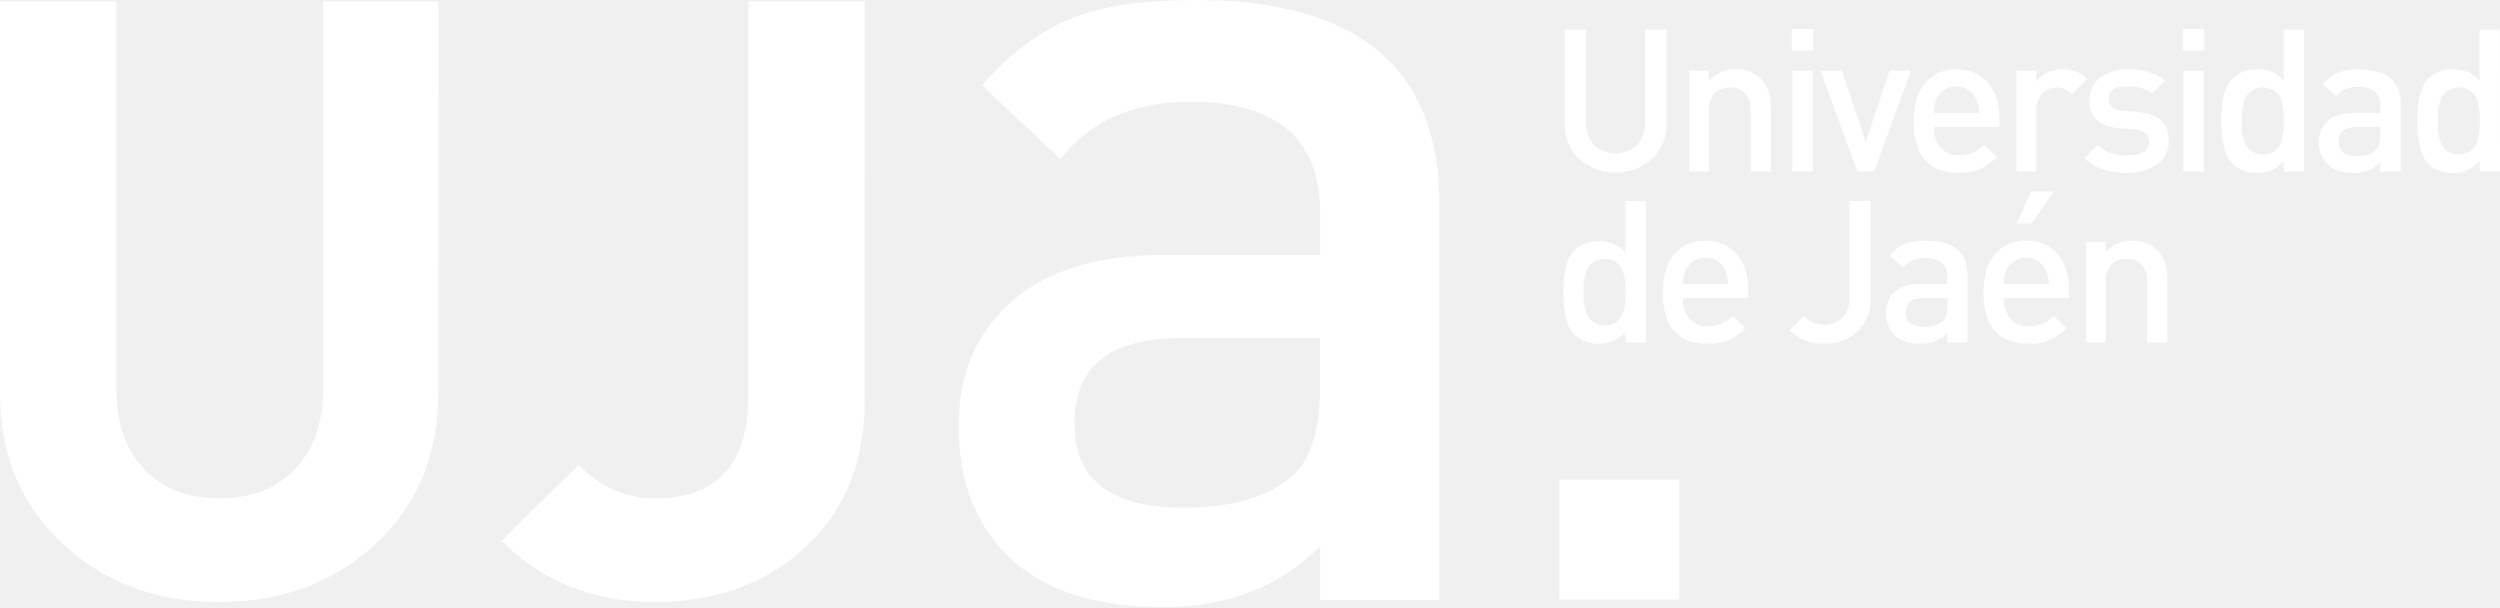
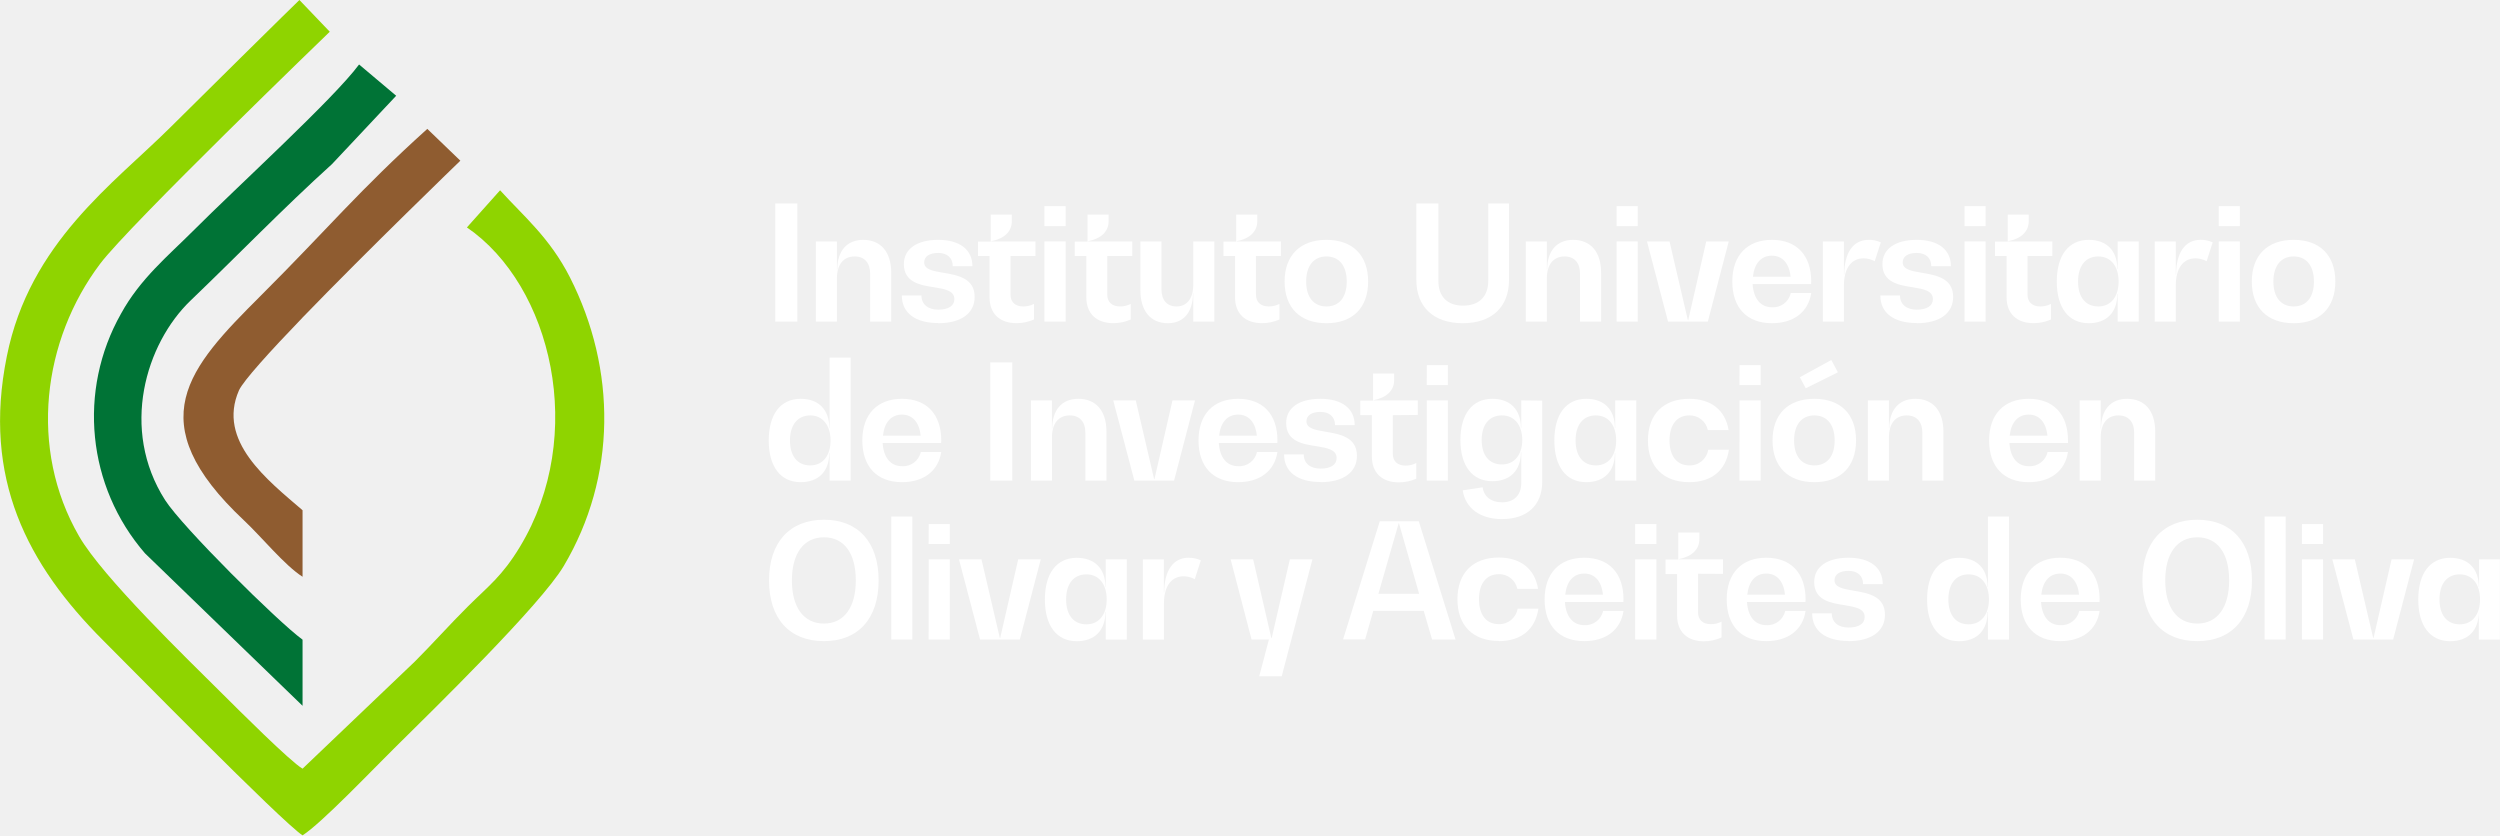
- <svg xmlns="http://www.w3.org/2000/svg" viewBox="0 0 708.66 172.09">
+ <svg xmlns="http://www.w3.org/2000/svg" viewBox="0 0 647.49 216.34">
  <defs>
-     <style>.cls-1{fill:#fff;}</style>
+     <style>.cls-1{fill:#8fd400;}.cls-1,.cls-2,.cls-3{fill-rule:evenodd;}.cls-2{fill:#007336;}.cls-3{fill:#8f5c30;}.cls-4{fill:#fff;}</style>
  </defs>
  <g id="Capa_2" data-name="Capa 2">
    <g id="Capa_1-2" data-name="Capa 1">
-       <path class="cls-1" d="M124.25,111.38q0,26.33-17.78,42.8T62.12,170.66q-26.55,0-44.34-16.48T0,111.38V.41H33V110.2q0,14.46,7.82,22.76t21.34,8.3q13.53,0,21.46-8.3t8-22.76V.41h32.72Z" />
-       <path class="cls-1" d="M245.09,113.75q0,26.81-18,42.45-16.6,14.46-41.49,14.46-26.1,0-43.39-17.31L164,131.78q9.48,9.48,21.58,9.48,26.55,0,26.55-28.93V.41h33Z" />
-       <path class="cls-1" d="M408,170.1H374.21V154.85q-17.15,17.24-44.48,17.24-30,0-44.8-15.25-13.19-13.6-13.18-36.14,0-21.9,14.92-35.15t43.11-13.27h44.43V60.35q0-31.5-36.81-31.5-24.21,0-36.8,16.24L278.38,24.2Q290,10.61,304.24,5q12.93-5,34.49-5Q408,0,408,57.7Zm-33.82-60.68V95.83H334.75q-30.18,0-30.18,24.2,0,23.88,30.84,23.88,21.55,0,31.5-9.62Q374.2,127.33,374.21,109.42Z" />
-       <rect class="cls-1" x="442.03" y="135.95" width="34" height="34" />
-       <path class="cls-1" d="M472.4,35.06a13.12,13.12,0,0,1-4.12,10,15.71,15.71,0,0,1-20.65,0,13.17,13.17,0,0,1-4.1-10V8.4h6.11V34.78a8.78,8.78,0,0,0,2.25,6.35,9,9,0,0,0,12.12,0,8.68,8.68,0,0,0,2.29-6.35V8.4h6.1Z" />
-       <path class="cls-1" d="M502,48.62h-5.77V31.16a6.45,6.45,0,0,0-1.71-4.86,5.49,5.49,0,0,0-4.11-1.52,5.9,5.9,0,0,0-4.22,1.52,6.41,6.41,0,0,0-1.76,4.86V48.62h-5.65V20h5.65v2.88a9.92,9.92,0,0,1,7.62-3.22,9.66,9.66,0,0,1,7.06,2.6C501,24.12,502,26.81,502,30.32Z" />
-       <path class="cls-1" d="M514,14.33h-6.1V8.23H514Zm-.17,34.29h-5.76V20h5.76Z" />
-       <path class="cls-1" d="M541.72,20,531.21,48.62h-4.69L516,20h6.1l6.78,20.17L535.62,20Z" />
-       <path class="cls-1" d="M566.75,36H548.22a8.62,8.62,0,0,0,1.88,5.87A6.79,6.79,0,0,0,555.48,44a9.45,9.45,0,0,0,6.93-2.94l3.66,3.45a16,16,0,0,1-4.58,3.33A15.11,15.11,0,0,1,555.34,49q-12.89,0-12.89-14.69,0-6.89,3.28-10.76a11,11,0,0,1,8.87-3.87,11.28,11.28,0,0,1,9,3.84q3.17,3.73,3.17,9.94ZM561,32a10.44,10.44,0,0,0-.79-3.89,6.22,6.22,0,0,0-11.3,0,10.1,10.1,0,0,0-.73,3.89Z" />
-       <path class="cls-1" d="M591.66,22.35l-4.38,4.35A6,6,0,0,0,583,24.78a5.36,5.36,0,0,0-4.1,1.78,6.59,6.59,0,0,0-1.65,4.66v17.4h-5.65V20h5.65v3.1q2.49-3.43,7.63-3.44A9.26,9.26,0,0,1,591.66,22.35Z" />
-       <path class="cls-1" d="M614.77,39.86a7.79,7.79,0,0,1-3.31,6.73A14.43,14.43,0,0,1,602.85,49q-7.86,0-12-4.12l3.79-3.79c2,2,4.71,3,8.25,3,4.18,0,6.27-1.31,6.27-3.95q0-3-3.84-3.39l-4.58-.4q-8.48-.72-8.47-7.9a7.77,7.77,0,0,1,3.16-6.5A12.3,12.3,0,0,1,603,19.64q6.94,0,10.62,3.22L610,26.53q-2.49-2.09-7.06-2.09-5.21,0-5.2,3.67,0,2.94,4,3.28l4.52.4C611.92,32.27,614.77,35,614.77,39.86Z" />
-       <path class="cls-1" d="M624.82,14.33h-6.1V8.23h6.1Zm-.17,34.29h-5.76V20h5.76Z" />
-       <path class="cls-1" d="M653.13,48.62h-5.77v-3A9.26,9.26,0,0,1,639.84,49a9.41,9.41,0,0,1-7-2.54q-3.2-3.22-3.2-12.15t3.22-12.09a9.42,9.42,0,0,1,7-2.54,9.27,9.27,0,0,1,7.51,3.22V8.4h5.77Zm-5.77-14.35a16.46,16.46,0,0,0-1-6.67,5.69,5.69,0,0,0-9.83,0,15.61,15.61,0,0,0-1.08,6.67,15.58,15.58,0,0,0,1.08,6.67,5.63,5.63,0,0,0,9.83,0A16.43,16.43,0,0,0,647.36,34.27Z" />
-       <path class="cls-1" d="M680.53,48.62h-5.77V46A10.19,10.19,0,0,1,667.19,49c-3.41,0-6-.87-7.64-2.6a8.5,8.5,0,0,1-2.24-6.16,7.62,7.62,0,0,1,2.54-6c1.69-1.5,4.14-2.26,7.34-2.26h7.57v-2q0-5.37-6.27-5.37a7.47,7.47,0,0,0-6.27,2.77l-3.78-3.56a11.2,11.2,0,0,1,4.4-3.27,16.63,16.63,0,0,1,5.88-.85q11.81,0,11.81,9.83Zm-5.77-10.34V36H668q-5.14,0-5.14,4.12t5.25,4.07q3.68,0,5.37-1.64C674.35,41.73,674.76,40.32,674.76,38.28Z" />
-       <path class="cls-1" d="M708.66,48.62H702.9v-3A9.26,9.26,0,0,1,695.38,49a9.38,9.38,0,0,1-7-2.54q-3.21-3.22-3.2-12.15t3.22-12.09a9.4,9.4,0,0,1,6.95-2.54,9.28,9.28,0,0,1,7.51,3.22V8.4h5.76ZM702.9,34.27a16.43,16.43,0,0,0-1-6.67,5.69,5.69,0,0,0-9.83,0A15.8,15.8,0,0,0,691,34.27a15.76,15.76,0,0,0,1.07,6.67,5.63,5.63,0,0,0,9.83,0A16.4,16.4,0,0,0,702.9,34.27Z" />
-       <path class="cls-1" d="M466.52,97.11h-5.74v-3a10.33,10.33,0,0,1-14.43.84q-3.19-3.19-3.19-12.1t3.21-12a10.52,10.52,0,0,1,14.41.68V57h5.74Zm-5.74-14.3a16.44,16.44,0,0,0-1-6.64,5.67,5.67,0,0,0-9.8,0,15.61,15.61,0,0,0-1.07,6.64A15.61,15.61,0,0,0,450,89.45a5.61,5.61,0,0,0,9.8,0A16.44,16.44,0,0,0,460.78,82.81Z" />
-       <path class="cls-1" d="M495.52,84.5H477.05a8.55,8.55,0,0,0,1.88,5.85,6.74,6.74,0,0,0,5.36,2.14,9.4,9.4,0,0,0,6.9-2.92L494.84,93a15.65,15.65,0,0,1-4.56,3.32,15.06,15.06,0,0,1-6.14,1.13q-12.83,0-12.83-14.64,0-6.87,3.26-10.73a11,11,0,0,1,8.84-3.85,11.21,11.21,0,0,1,8.95,3.83q3.17,3.7,3.16,9.91Zm-5.69-4a10.55,10.55,0,0,0-.78-3.88,6.2,6.2,0,0,0-11.27,0,10.23,10.23,0,0,0-.73,3.88Z" />
-       <path class="cls-1" d="M530.31,84.44a12.49,12.49,0,0,1-3.88,9.63A13.54,13.54,0,0,1,517,97.45a13.2,13.2,0,0,1-9.74-3.89l4-4A7.81,7.81,0,0,0,517,92a7,7,0,0,0,5.35-2.06A8.43,8.43,0,0,0,524.23,84V57h6.08Z" />
-       <path class="cls-1" d="M557.73,97.11H552V94.52a10.19,10.19,0,0,1-7.55,2.93c-3.4,0-5.93-.86-7.61-2.59a8.46,8.46,0,0,1-2.24-6.14,7.62,7.62,0,0,1,2.53-6q2.53-2.25,7.32-2.25H552v-2q0-5.34-6.25-5.34a7.45,7.45,0,0,0-6.25,2.75l-3.77-3.54a11.17,11.17,0,0,1,4.39-3.27,16.7,16.7,0,0,1,5.85-.84q11.77,0,11.77,9.79ZM552,86.81V84.5h-6.7c-3.42,0-5.12,1.37-5.12,4.11s1.74,4,5.23,4q3.66,0,5.35-1.63C551.58,90.24,552,88.83,552,86.81Z" />
-       <path class="cls-1" d="M586.45,84.5H568a8.55,8.55,0,0,0,1.88,5.85,6.74,6.74,0,0,0,5.36,2.14,9.4,9.4,0,0,0,6.9-2.92L585.77,93a15.65,15.65,0,0,1-4.56,3.32,15.06,15.06,0,0,1-6.14,1.13q-12.83,0-12.83-14.64,0-6.87,3.26-10.73a11,11,0,0,1,8.84-3.85,11.22,11.22,0,0,1,8.95,3.83q3.16,3.7,3.16,9.91Zm-5.69-4a10.55,10.55,0,0,0-.78-3.88,6.2,6.2,0,0,0-11.27,0A10.23,10.23,0,0,0,568,80.5Zm1.41-26.24-6.25,9.13h-4.34l4.23-9.13Z" />
-       <path class="cls-1" d="M614.37,97.11h-5.74V79.71a6.39,6.39,0,0,0-1.71-4.84,5.45,5.45,0,0,0-4.09-1.52,5.86,5.86,0,0,0-4.21,1.52,6.41,6.41,0,0,0-1.76,4.84v17.4h-5.63V68.56h5.63v2.88a9.92,9.92,0,0,1,7.6-3.21,9.61,9.61,0,0,1,7,2.59c1.91,1.87,2.87,4.56,2.87,8.05Z" />
+       <path class="cls-1" d="M77.55,0l7.86,8.22s-52,50.15-59.47,60.09c-14.87,19.74-18.6,47.85-5.45,70.59,6.15,10.64,27.85,31.58,37.32,41,3.73,3.71,17.46,17.44,20.55,19.18l29.11-27.77c4.62-4.62,8.94-9.49,13.68-14.21,5.4-5.37,8.88-7.84,13.49-15.45,17.51-28.92,8.27-67.69-13.71-82.75l8.59-9.62c6,6.63,12.86,12.26,18.1,22.57,12.1,23.85,12.11,51.59-1.6,74.72-6.05,10.19-33.9,37.31-43.93,47.25-5.09,5-18.88,19.49-23.73,22.53C73.1,213,32,171.09,26.76,165.91c-19.69-19.68-31.37-42-25-73.59C7.65,62.82,29.55,47.5,44.18,32.93,49.47,27.65,77.35.12,77.55,0" />
+       <path class="cls-2" d="M93,16.7l9.61,8.1L86,42.49C73.22,54.05,61.78,65.94,49.38,77.82,37.72,89,31.05,111.18,42.76,129.52c4.44,6.95,29.16,31.47,35.6,36.15V182.8l-40.8-39.48a54.11,54.11,0,0,1-6.21-62.09c4.93-9,12.23-15,18.46-21.23C61.65,48.14,86.46,25.56,93,16.7" />
+       <path class="cls-3" d="M110.67,33.38l8.56,8.24s-23.83,23-40.81,40.56h-.06v.07C69.78,91.15,63,98.66,61.89,101.1c-5.73,13.08,7.33,23.2,16.47,31.05v17.23c-4.63-2.94-10.59-10.3-15.14-14.57C35.88,109.15,48.8,95.29,67.5,76.62,85,59.15,93,49.3,110.67,33.38" />
+       <rect class="cls-4" x="200.8" y="52.69" width="5.71" height="30.61" />
+       <path class="cls-4" d="M223.59,62.12c-4.22,0-6.74,2.85-6.74,7.69h-.09V62.53H211.3V83.3h5.46V72.05c0-3.52,1.7-5.63,4.6-5.63,2.56,0,4,1.66,4,4.47V83.3h5.46V70.64c0-5.38-2.69-8.52-7.28-8.52" />
+       <path class="cls-4" d="M243,83.71c5.91,0,9.43-2.56,9.43-6.82,0-4.88-4.47-5.63-8.15-6.25-2.65-.45-4.92-.83-4.92-2.69,0-1.53,1.36-2.44,3.64-2.44s3.76,1.24,3.76,3.44h5.09c0-4.31-3.31-6.83-8.85-6.83s-8.9,2.36-8.9,6.29c0,4.75,4.31,5.46,7.9,6,2.73.45,5.18.87,5.18,3.06,0,1.74-1.54,2.73-4.18,2.73s-4.35-1.37-4.35-3.68h-5.08c0,4.51,3.47,7.15,9.43,7.15" />
+       <path class="cls-4" d="M268.18,66.3V62.53H256.76v-.08c3.31-.62,5.3-2.48,5.3-5.13V55.58H256.6v7h-3.31V66.3h3V77c0,4.22,2.6,6.7,7,6.7a11.25,11.25,0,0,0,4.51-.95V78.71a6,6,0,0,1-2.77.66c-2.07,0-3.31-1.12-3.31-3.06v-10Z" />
+       <path class="cls-4" d="M270.5,83.3H276V62.53H270.5Zm0-24.74H276V53.39H270.5Z" />
+       <path class="cls-4" d="M293.25,66.3V62.53H281.83v-.08c3.31-.62,5.29-2.48,5.29-5.13V55.58h-5.46v7h-3.3V66.3h3V77c0,4.22,2.61,6.7,7,6.7a11.2,11.2,0,0,0,4.5-.95V78.71a6,6,0,0,1-2.77.66c-2.07,0-3.31-1.12-3.31-3.06v-10Z" />
+       <path class="cls-4" d="M309.05,62.53V73.74c0,3.56-1.62,5.63-4.35,5.63-2.44,0-3.88-1.61-3.88-4.43V62.53h-5.46V75.19c0,5.34,2.64,8.52,7.11,8.52,4.1,0,6.5-2.89,6.5-7.73h.08V83.3h5.46V62.53Z" />
+       <path class="cls-4" d="M331.76,66.3V62.53H320.34v-.08c3.31-.62,5.29-2.48,5.29-5.13V55.58h-5.46v7h-3.3V66.3h3V77c0,4.22,2.61,6.7,7,6.7a11.2,11.2,0,0,0,4.5-.95V78.71a6,6,0,0,1-2.77.66c-2.07,0-3.31-1.12-3.31-3.06v-10Z" />
+       <path class="cls-4" d="M343.55,79.37c-3.31,0-5.26-2.4-5.26-6.45s1.95-6.5,5.26-6.5,5.25,2.44,5.25,6.5-1.95,6.45-5.25,6.45m0,4.34c6.78,0,10.79-4,10.79-10.79s-4-10.8-10.79-10.8-10.84,4-10.84,10.8S336.76,83.71,343.55,83.71Z" />
+       <path class="cls-4" d="M385.45,72.79c0,4-2.4,6.37-6.5,6.37s-6.41-2.36-6.41-6.37V52.69h-5.71V72.5c0,7,4.47,11.21,12,11.21s12-4.18,12-11.21V52.69h-5.38Z" />
+       <path class="cls-4" d="M407.45,62.12c-4.22,0-6.74,2.85-6.74,7.69h-.08V62.53h-5.46V83.3h5.46V72.05c0-3.52,1.69-5.63,4.59-5.63,2.56,0,4,1.66,4,4.47V83.3h5.46V70.64c0-5.38-2.68-8.52-7.28-8.52" />
+       <path class="cls-4" d="M418.7,83.3h5.47V62.53H418.7Zm0-24.74h5.47V53.39H418.7Z" />
+       <polygon class="cls-4" points="441.91 62.53 437.24 82.93 437.15 82.93 432.4 62.53 426.56 62.53 432.02 83.3 442.32 83.3 447.74 62.53 441.91 62.53" />
+       <path class="cls-4" d="M458.91,66.22c2.73,0,4.51,2,4.84,5.46H454c.37-3.48,2.15-5.46,4.92-5.46m10.18,6.7c0-6.83-3.81-10.8-10.18-10.8s-10.26,4-10.26,10.8,3.81,10.79,10.26,10.79c5.63,0,9.43-2.89,10.18-7.82h-5.3a4.67,4.67,0,0,1-4.88,3.69c-2.94,0-4.76-2.24-5-6h15.14Z" />
+       <path class="cls-4" d="M483.94,62.12c-3.93,0-6.29,3.31-6.29,9h-.08V62.53h-5.46V83.3h5.46V73.91c0-4.39,1.9-7,5.08-7a6.21,6.21,0,0,1,2.9.74l1.57-4.88a7.44,7.44,0,0,0-3.18-.66" />
+       <path class="cls-4" d="M496.43,83.71c5.91,0,9.43-2.56,9.43-6.82,0-4.88-4.47-5.63-8.15-6.25-2.65-.45-4.92-.83-4.92-2.69,0-1.53,1.36-2.44,3.64-2.44s3.76,1.24,3.76,3.44h5.09c0-4.31-3.31-6.83-8.85-6.83s-8.89,2.36-8.89,6.29c0,4.75,4.3,5.46,7.9,6,2.73.45,5.17.87,5.17,3.06,0,1.74-1.53,2.73-4.18,2.73s-4.34-1.37-4.34-3.68H487c0,4.51,3.47,7.15,9.43,7.15" />
+       <path class="cls-4" d="M508.8,83.3h5.46V62.53H508.8Zm0-24.74h5.46V53.39H508.8Z" />
+       <path class="cls-4" d="M531.55,66.3V62.53H520.13v-.08c3.31-.62,5.3-2.48,5.3-5.13V55.58H520v7h-3.3V66.3h3V77c0,4.22,2.61,6.7,7,6.7a11.2,11.2,0,0,0,4.5-.95V78.71a6,6,0,0,1-2.77.66c-2.07,0-3.31-1.12-3.31-3.06v-10Z" />
+       <path class="cls-4" d="M543.46,79.37c-3.31,0-5.25-2.4-5.25-6.45s1.94-6.5,5.25-6.5,5.25,2.65,5.25,6.5-1.94,6.45-5.25,6.45m5-16.84v7.12h-.08c0-4.72-2.77-7.53-7.4-7.53-5.22,0-8.28,4-8.28,10.8s3.06,10.79,8.28,10.79c4.63,0,7.4-2.81,7.4-7.57h.08V83.3h5.46V62.53Z" />
+       <path class="cls-4" d="M569.89,62.12c-3.93,0-6.29,3.31-6.29,9h-.08V62.53h-5.46V83.3h5.46V73.91c0-4.39,1.9-7,5.09-7a6.24,6.24,0,0,1,2.9.74l1.57-4.88a7.48,7.48,0,0,0-3.19-.66" />
+       <path class="cls-4" d="M574.65,83.3h5.46V62.53h-5.46Zm0-24.74h5.46V53.39h-5.46Z" />
+       <path class="cls-4" d="M594.05,79.37c-3.31,0-5.25-2.4-5.25-6.45s1.94-6.5,5.25-6.5,5.25,2.44,5.25,6.5-1.94,6.45-5.25,6.45m0,4.34c6.78,0,10.79-4,10.79-10.79s-4-10.8-10.79-10.8-10.84,4-10.84,10.8S587.26,83.71,594.05,83.71Z" />
+       <path class="cls-4" d="M209.86,120.54c-3.31,0-5.26-2.4-5.26-6.46s2-6.49,5.26-6.49,5.25,2.65,5.25,6.49-1.94,6.46-5.25,6.46m5-27.93v18.21h-.08c0-4.72-2.77-7.53-7.41-7.53-5.21,0-8.27,4-8.27,10.79s3.06,10.8,8.27,10.8c4.64,0,7.41-2.81,7.41-7.57h.08v7.16h5.46V92.61Z" />
+       <path class="cls-4" d="M233.6,107.38c2.73,0,4.51,2,4.84,5.46h-9.76c.37-3.47,2.15-5.46,4.92-5.46m10.18,6.7c0-6.82-3.81-10.79-10.18-10.79s-10.26,4-10.26,10.79,3.81,10.8,10.26,10.8c5.63,0,9.43-2.9,10.18-7.82h-5.3a4.67,4.67,0,0,1-4.88,3.68c-2.94,0-4.76-2.23-5-6h15.14Z" />
+       <rect class="cls-4" x="256.47" y="93.86" width="5.71" height="30.61" />
+       <path class="cls-4" d="M279.27,103.29c-4.22,0-6.75,2.85-6.75,7.69h-.08V103.7H267v20.77h5.46V113.21c0-3.51,1.7-5.62,4.59-5.62,2.57,0,4.06,1.65,4.06,4.47v12.41h5.46V111.81c0-5.38-2.69-8.52-7.28-8.52" />
+       <polygon class="cls-4" points="303.67 103.7 299 124.09 298.91 124.09 294.16 103.7 288.32 103.7 293.79 124.47 304.08 124.47 309.5 103.7 303.67 103.7" />
+       <path class="cls-4" d="M320.67,107.38c2.73,0,4.51,2,4.84,5.46h-9.76c.37-3.47,2.15-5.46,4.92-5.46m10.18,6.7c0-6.82-3.81-10.79-10.18-10.79s-10.26,4-10.26,10.79,3.81,10.8,10.26,10.8c5.63,0,9.43-2.9,10.18-7.82h-5.3a4.66,4.66,0,0,1-4.88,3.68c-2.94,0-4.76-2.23-5-6h15.14Z" />
+       <path class="cls-4" d="M342,124.88c5.92,0,9.44-2.56,9.44-6.83,0-4.88-4.47-5.62-8.15-6.24-2.65-.46-4.93-.83-4.93-2.69,0-1.53,1.37-2.44,3.64-2.44s3.77,1.24,3.77,3.43h5.09c0-4.3-3.31-6.82-8.86-6.82s-8.89,2.35-8.89,6.28c0,4.76,4.3,5.47,7.9,6,2.73.46,5.17.87,5.17,3.06,0,1.74-1.53,2.74-4.18,2.74s-4.34-1.37-4.34-3.69h-5.09c0,4.51,3.48,7.16,9.43,7.16" />
+       <path class="cls-4" d="M367.21,107.47V103.7H355.79v-.08c3.31-.62,5.29-2.48,5.29-5.13V96.75h-5.46v7h-3.31v3.77h3v10.71c0,4.22,2.61,6.7,7,6.7a11.2,11.2,0,0,0,4.5-.95v-4.06a5.85,5.85,0,0,1-2.77.67c-2.07,0-3.31-1.12-3.31-3.06v-10Z" />
+       <path class="cls-4" d="M369.52,124.47H375V103.7h-5.46Zm0-24.74H375V94.56h-5.46Z" />
+       <path class="cls-4" d="M389,120.29c-3.31,0-5.25-2.36-5.25-6.33s1.94-6.37,5.25-6.37,5.26,2.61,5.26,6.37-2,6.33-5.26,6.33m5-16.59v7.12h-.09c0-4.72-2.77-7.53-7.4-7.53-5.21,0-8.27,4-8.27,10.67s3.06,10.67,8.27,10.67c4.63,0,7.4-2.81,7.4-7.53h.09v8c0,3.14-1.86,5-5,5-2.77,0-4.67-1.45-5-3.89l-5.17.79c.74,4.67,4.55,7.44,10.17,7.44,6.54,0,10.43-3.59,10.43-9.68v-21Z" />
+       <path class="cls-4" d="M413.33,120.54c-3.31,0-5.26-2.4-5.26-6.46s1.95-6.49,5.26-6.49,5.25,2.65,5.25,6.49-1.94,6.46-5.25,6.46m5-16.84v7.12h-.08c0-4.72-2.77-7.53-7.41-7.53-5.21,0-8.27,4-8.27,10.79s3.06,10.8,8.27,10.8c4.64,0,7.41-2.81,7.41-7.57h.08v7.16h5.46V103.7Z" />
+       <path class="cls-4" d="M437.53,124.88c5.79,0,9.47-3.06,10.25-8.4h-5.37a4.78,4.78,0,0,1-4.88,4.06c-3.23,0-5.13-2.4-5.13-6.46s1.9-6.49,5.13-6.49a4.77,4.77,0,0,1,4.79,3.8h5.38c-.83-5.12-4.51-8.1-10.17-8.1-6.71,0-10.72,4-10.72,10.79s4,10.8,10.72,10.8" />
+       <path class="cls-4" d="M450.51,124.47H456V103.7h-5.46Zm0-24.74H456V94.56h-5.46Z" />
+       <path class="cls-4" d="M469.91,120.54c-3.3,0-5.25-2.4-5.25-6.46s1.95-6.49,5.25-6.49,5.26,2.44,5.26,6.49-1.95,6.46-5.26,6.46m0,4.34c6.79,0,10.8-4,10.8-10.8s-4-10.79-10.8-10.79-10.83,4-10.83,10.79S463.13,124.88,469.91,124.88Zm4.39-31.64-8.15,4.46,1.53,2.86L476,96.42Z" />
+       <path class="cls-4" d="M496.06,103.29c-4.22,0-6.75,2.85-6.75,7.69h-.08V103.7h-5.46v20.77h5.46V113.21c0-3.51,1.7-5.62,4.59-5.62,2.57,0,4.06,1.65,4.06,4.47v12.41h5.46V111.81c0-5.38-2.69-8.52-7.28-8.52" />
+       <path class="cls-4" d="M525.43,107.38c2.73,0,4.5,2,4.84,5.46H520.5c.38-3.47,2.15-5.46,4.93-5.46m10.17,6.7c0-6.82-3.8-10.79-10.17-10.79s-10.26,4-10.26,10.79,3.8,10.8,10.26,10.8c5.62,0,9.43-2.9,10.17-7.82h-5.29a4.67,4.67,0,0,1-4.88,3.68c-2.94,0-4.76-2.23-5-6H535.6Z" />
+       <path class="cls-4" d="M550.91,103.29c-4.22,0-6.75,2.85-6.75,7.69h-.08V103.7h-5.46v20.77h5.46V113.21c0-3.51,1.7-5.62,4.59-5.62,2.57,0,4.06,1.65,4.06,4.47v12.41h5.46V111.81c0-5.38-2.69-8.52-7.28-8.52" />
+       <path class="cls-4" d="M213.41,161.5c-5.25,0-8.31-4.18-8.31-11.17s3.06-11.17,8.31-11.17,8.24,4.18,8.24,11.17-3.07,11.17-8.24,11.17m0,4.55c8.86,0,14.15-5.84,14.15-15.72s-5.29-15.72-14.15-15.72-14.23,5.83-14.23,15.72S204.48,166.05,213.41,166.05Z" />
+       <rect class="cls-4" x="230.83" y="133.78" width="5.46" height="31.85" />
+       <path class="cls-4" d="M240.51,165.63H246V144.87h-5.46Zm0-24.73H246v-5.17h-5.46Z" />
+       <polygon class="cls-4" points="263.71 144.87 259.04 165.26 258.96 165.26 254.2 144.87 248.37 144.87 253.83 165.63 264.13 165.63 269.55 144.87 263.71 144.87" />
+       <path class="cls-4" d="M281.38,161.7c-3.31,0-5.26-2.4-5.26-6.45s1.95-6.49,5.26-6.49,5.25,2.64,5.25,6.49-1.95,6.45-5.25,6.45m5-16.83V152h-.08c0-4.71-2.78-7.53-7.41-7.53-5.21,0-8.27,4-8.27,10.8s3.06,10.8,8.27,10.8c4.63,0,7.41-2.82,7.41-7.57h.08v7.15h5.46V144.87Z" />
+       <path class="cls-4" d="M307.81,144.45c-3.93,0-6.29,3.31-6.29,9h-.08v-8.56H296v20.76h5.46v-9.39c0-4.38,1.9-7,5.09-7a6.09,6.09,0,0,1,2.89.75l1.57-4.88a7.26,7.26,0,0,0-3.18-.67" />
+       <polygon class="cls-4" points="334.07 144.87 329.36 165.26 329.27 165.26 324.56 144.87 318.73 144.87 324.15 165.63 328.65 165.63 326.13 175.15 331.96 175.15 339.91 144.87 334.07 144.87" />
+       <path class="cls-4" d="M357,153.8l5.25-18.28h.08l5.22,18.28Zm13.9,11.83h6.08L367.46,135h-10.1l-9.51,30.61h5.71l2.11-7.4h13.07Z" />
+       <path class="cls-4" d="M388.18,166.05c5.79,0,9.47-3.06,10.26-8.4h-5.38a4.78,4.78,0,0,1-4.88,4c-3.23,0-5.13-2.4-5.13-6.45s1.9-6.49,5.13-6.49a4.78,4.78,0,0,1,4.8,3.8h5.37c-.82-5.13-4.5-8.11-10.17-8.11-6.7,0-10.71,4-10.71,10.8s4,10.8,10.71,10.8" />
+       <path class="cls-4" d="M410.31,148.55c2.73,0,4.51,2,4.84,5.46h-9.76c.37-3.47,2.15-5.46,4.92-5.46m10.17,6.7c0-6.82-3.8-10.8-10.17-10.8s-10.26,4-10.26,10.8,3.81,10.8,10.26,10.8c5.62,0,9.43-2.9,10.17-7.82h-5.29a4.68,4.68,0,0,1-4.88,3.68c-2.94,0-4.76-2.23-5-6h15.13Z" />
+       <path class="cls-4" d="M423.5,165.63H429V144.87H423.5Zm0-24.73H429v-5.17H423.5Z" />
+       <path class="cls-4" d="M446.25,148.63v-3.76H434.84v-.08c3.31-.63,5.29-2.49,5.29-5.13v-1.74h-5.46v7h-3.31v3.76h3v10.72c0,4.22,2.61,6.7,7,6.7a11.38,11.38,0,0,0,4.51-1V161a5.87,5.87,0,0,1-2.77.66c-2.07,0-3.31-1.11-3.31-3.06v-10Z" />
+       <path class="cls-4" d="M457.46,148.55c2.73,0,4.51,2,4.84,5.46h-9.76c.37-3.47,2.15-5.46,4.92-5.46m10.18,6.7c0-6.82-3.81-10.8-10.18-10.8s-10.25,4-10.25,10.8,3.8,10.8,10.25,10.8c5.63,0,9.44-2.9,10.18-7.82h-5.29a4.68,4.68,0,0,1-4.89,3.68c-2.93,0-4.75-2.23-5-6h15.14Z" />
+       <path class="cls-4" d="M478.77,166.05c5.91,0,9.43-2.57,9.43-6.83,0-4.88-4.47-5.62-8.15-6.24-2.65-.46-4.92-.83-4.92-2.69,0-1.53,1.36-2.44,3.64-2.44s3.76,1.24,3.76,3.43h5.09c0-4.3-3.31-6.83-8.85-6.83s-8.9,2.36-8.9,6.29c0,4.76,4.31,5.46,7.9,6,2.73.46,5.17.87,5.17,3.06,0,1.74-1.53,2.73-4.17,2.73s-4.35-1.36-4.35-3.68h-5.08c0,4.51,3.47,7.16,9.43,7.16" />
+       <path class="cls-4" d="M509.87,161.7c-3.31,0-5.25-2.4-5.25-6.45s1.94-6.49,5.25-6.49,5.26,2.64,5.26,6.49-2,6.45-5.26,6.45m5-27.92V152h-.09c0-4.71-2.77-7.53-7.4-7.53-5.21,0-8.27,4-8.27,10.8s3.06,10.8,8.27,10.8c4.63,0,7.4-2.82,7.4-7.57h.09v7.15h5.46V133.78Z" />
+       <path class="cls-4" d="M533.62,148.55c2.73,0,4.51,2,4.84,5.46h-9.77c.38-3.47,2.15-5.46,4.93-5.46m10.17,6.7c0-6.82-3.8-10.8-10.17-10.8s-10.26,4-10.26,10.8,3.8,10.8,10.26,10.8c5.62,0,9.43-2.9,10.17-7.82H538.5a4.68,4.68,0,0,1-4.88,3.68c-2.94,0-4.76-2.23-5-6h15.14Z" />
+       <path class="cls-4" d="M569.11,161.5c-5.26,0-8.32-4.18-8.32-11.17s3.06-11.17,8.32-11.17,8.23,4.18,8.23,11.17-3.06,11.17-8.23,11.17m0,4.55c8.85,0,14.14-5.84,14.14-15.72s-5.29-15.72-14.14-15.72-14.23,5.83-14.23,15.72S560.17,166.05,569.11,166.05Z" />
+       <rect class="cls-4" x="586.52" y="133.78" width="5.46" height="31.85" />
+       <path class="cls-4" d="M596.2,165.63h5.46V144.87H596.2Zm0-24.73h5.46v-5.17H596.2Z" />
+       <polygon class="cls-4" points="619.41 144.87 614.73 165.26 614.65 165.26 609.89 144.87 604.06 144.87 609.52 165.63 619.82 165.63 625.24 144.87 619.41 144.87" />
+       <path class="cls-4" d="M637.07,161.7c-3.31,0-5.25-2.4-5.25-6.45s1.94-6.49,5.25-6.49,5.25,2.64,5.25,6.49-1.94,6.45-5.25,6.45m5-16.83V152H642c0-4.71-2.77-7.53-7.4-7.53-5.22,0-8.28,4-8.28,10.8s3.06,10.8,8.28,10.8c4.63,0,7.4-2.82,7.4-7.57H642v7.15h5.46V144.87Z" />
    </g>
  </g>
</svg>
